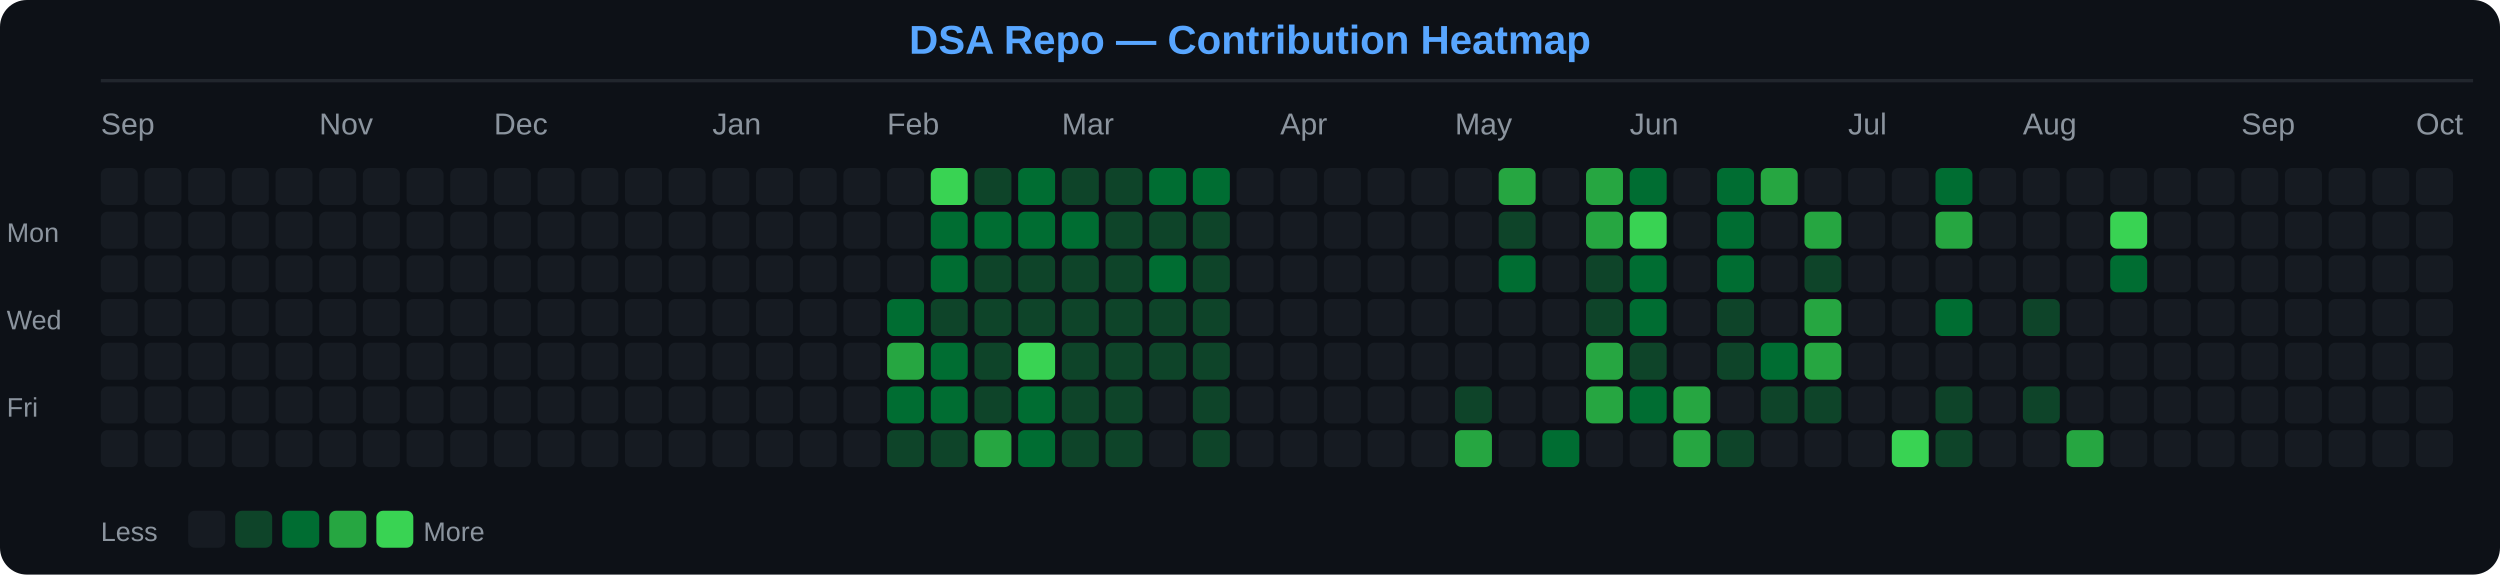
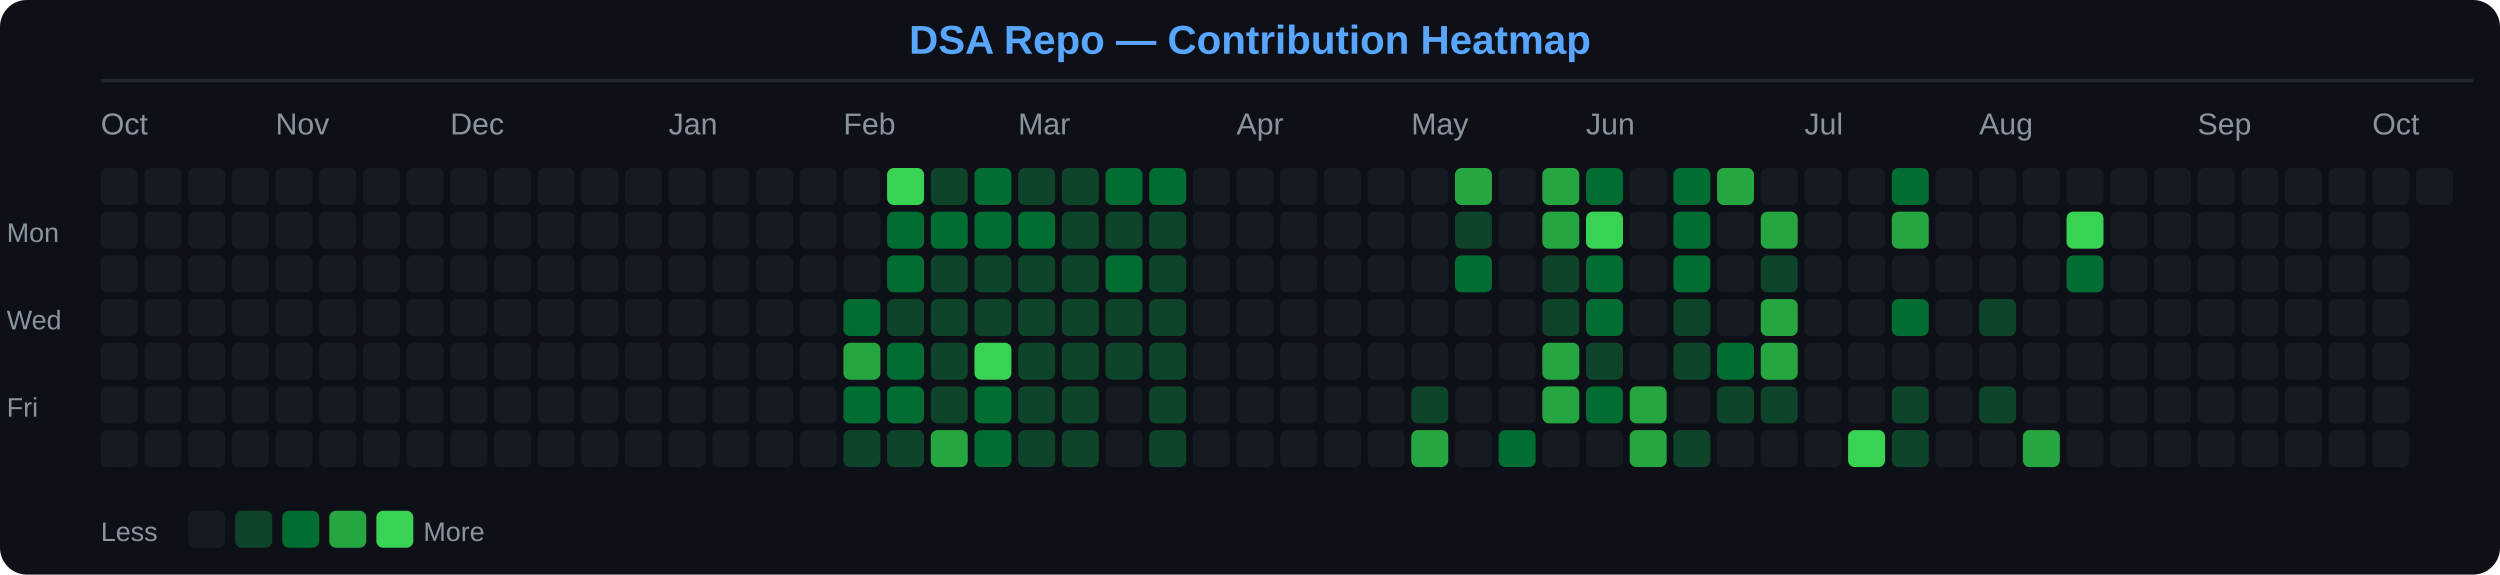
<svg xmlns="http://www.w3.org/2000/svg" width="744" height="171" viewBox="0 0 744 171">
  <rect width="744" height="171" fill="#0d1117" rx="8" />
  <text x="372" y="16" fill="#58a6ff" font-family="Arial,sans-serif" font-size="12" text-anchor="middle" font-weight="bold">DSA Repo — Contribution Heatmap</text>
  <line x1="30" y1="24" x2="736" y2="24" stroke="#21262d" stroke-width="1" />
  <text x="2" y="72" fill="#8b949e" font-family="Arial,sans-serif" font-size="8">Mon</text>
  <text x="2" y="98" fill="#8b949e" font-family="Arial,sans-serif" font-size="8">Wed</text>
  <text x="2" y="124" fill="#8b949e" font-family="Arial,sans-serif" font-size="8">Fri</text>
-   <text x="30" y="40" fill="#8b949e" font-family="Arial,sans-serif" font-size="9">Sep</text>
+   <text x="30" y="40" fill="#8b949e" font-family="Arial,sans-serif" font-size="9">Oct</text>
  <rect x="30" y="50" width="11" height="11" rx="2" fill="#161b22" />
  <rect x="30" y="63" width="11" height="11" rx="2" fill="#161b22" />
  <rect x="30" y="76" width="11" height="11" rx="2" fill="#161b22" />
  <rect x="30" y="89" width="11" height="11" rx="2" fill="#161b22" />
  <rect x="30" y="102" width="11" height="11" rx="2" fill="#161b22" />
  <rect x="30" y="115" width="11" height="11" rx="2" fill="#161b22" />
  <rect x="30" y="128" width="11" height="11" rx="2" fill="#161b22" />
  <rect x="43" y="50" width="11" height="11" rx="2" fill="#161b22" />
  <rect x="43" y="63" width="11" height="11" rx="2" fill="#161b22" />
  <rect x="43" y="76" width="11" height="11" rx="2" fill="#161b22" />
  <rect x="43" y="89" width="11" height="11" rx="2" fill="#161b22" />
  <rect x="43" y="102" width="11" height="11" rx="2" fill="#161b22" />
  <rect x="43" y="115" width="11" height="11" rx="2" fill="#161b22" />
  <rect x="43" y="128" width="11" height="11" rx="2" fill="#161b22" />
  <rect x="56" y="50" width="11" height="11" rx="2" fill="#161b22" />
  <rect x="56" y="63" width="11" height="11" rx="2" fill="#161b22" />
  <rect x="56" y="76" width="11" height="11" rx="2" fill="#161b22" />
  <rect x="56" y="89" width="11" height="11" rx="2" fill="#161b22" />
  <rect x="56" y="102" width="11" height="11" rx="2" fill="#161b22" />
  <rect x="56" y="115" width="11" height="11" rx="2" fill="#161b22" />
  <rect x="56" y="128" width="11" height="11" rx="2" fill="#161b22" />
  <rect x="69" y="50" width="11" height="11" rx="2" fill="#161b22" />
  <rect x="69" y="63" width="11" height="11" rx="2" fill="#161b22" />
  <rect x="69" y="76" width="11" height="11" rx="2" fill="#161b22" />
  <rect x="69" y="89" width="11" height="11" rx="2" fill="#161b22" />
  <rect x="69" y="102" width="11" height="11" rx="2" fill="#161b22" />
  <rect x="69" y="115" width="11" height="11" rx="2" fill="#161b22" />
  <rect x="69" y="128" width="11" height="11" rx="2" fill="#161b22" />
+   <text x="82" y="40" fill="#8b949e" font-family="Arial,sans-serif" font-size="9">Nov</text>
  <rect x="82" y="50" width="11" height="11" rx="2" fill="#161b22" />
  <rect x="82" y="63" width="11" height="11" rx="2" fill="#161b22" />
  <rect x="82" y="76" width="11" height="11" rx="2" fill="#161b22" />
  <rect x="82" y="89" width="11" height="11" rx="2" fill="#161b22" />
  <rect x="82" y="102" width="11" height="11" rx="2" fill="#161b22" />
  <rect x="82" y="115" width="11" height="11" rx="2" fill="#161b22" />
  <rect x="82" y="128" width="11" height="11" rx="2" fill="#161b22" />
-   <text x="95" y="40" fill="#8b949e" font-family="Arial,sans-serif" font-size="9">Nov</text>
  <rect x="95" y="50" width="11" height="11" rx="2" fill="#161b22" />
  <rect x="95" y="63" width="11" height="11" rx="2" fill="#161b22" />
  <rect x="95" y="76" width="11" height="11" rx="2" fill="#161b22" />
  <rect x="95" y="89" width="11" height="11" rx="2" fill="#161b22" />
  <rect x="95" y="102" width="11" height="11" rx="2" fill="#161b22" />
  <rect x="95" y="115" width="11" height="11" rx="2" fill="#161b22" />
  <rect x="95" y="128" width="11" height="11" rx="2" fill="#161b22" />
  <rect x="108" y="50" width="11" height="11" rx="2" fill="#161b22" />
  <rect x="108" y="63" width="11" height="11" rx="2" fill="#161b22" />
  <rect x="108" y="76" width="11" height="11" rx="2" fill="#161b22" />
  <rect x="108" y="89" width="11" height="11" rx="2" fill="#161b22" />
  <rect x="108" y="102" width="11" height="11" rx="2" fill="#161b22" />
  <rect x="108" y="115" width="11" height="11" rx="2" fill="#161b22" />
  <rect x="108" y="128" width="11" height="11" rx="2" fill="#161b22" />
  <rect x="121" y="50" width="11" height="11" rx="2" fill="#161b22" />
  <rect x="121" y="63" width="11" height="11" rx="2" fill="#161b22" />
  <rect x="121" y="76" width="11" height="11" rx="2" fill="#161b22" />
  <rect x="121" y="89" width="11" height="11" rx="2" fill="#161b22" />
  <rect x="121" y="102" width="11" height="11" rx="2" fill="#161b22" />
  <rect x="121" y="115" width="11" height="11" rx="2" fill="#161b22" />
  <rect x="121" y="128" width="11" height="11" rx="2" fill="#161b22" />
+   <text x="134" y="40" fill="#8b949e" font-family="Arial,sans-serif" font-size="9">Dec</text>
  <rect x="134" y="50" width="11" height="11" rx="2" fill="#161b22" />
  <rect x="134" y="63" width="11" height="11" rx="2" fill="#161b22" />
  <rect x="134" y="76" width="11" height="11" rx="2" fill="#161b22" />
  <rect x="134" y="89" width="11" height="11" rx="2" fill="#161b22" />
  <rect x="134" y="102" width="11" height="11" rx="2" fill="#161b22" />
  <rect x="134" y="115" width="11" height="11" rx="2" fill="#161b22" />
  <rect x="134" y="128" width="11" height="11" rx="2" fill="#161b22" />
-   <text x="147" y="40" fill="#8b949e" font-family="Arial,sans-serif" font-size="9">Dec</text>
  <rect x="147" y="50" width="11" height="11" rx="2" fill="#161b22" />
  <rect x="147" y="63" width="11" height="11" rx="2" fill="#161b22" />
  <rect x="147" y="76" width="11" height="11" rx="2" fill="#161b22" />
  <rect x="147" y="89" width="11" height="11" rx="2" fill="#161b22" />
  <rect x="147" y="102" width="11" height="11" rx="2" fill="#161b22" />
  <rect x="147" y="115" width="11" height="11" rx="2" fill="#161b22" />
  <rect x="147" y="128" width="11" height="11" rx="2" fill="#161b22" />
  <rect x="160" y="50" width="11" height="11" rx="2" fill="#161b22" />
  <rect x="160" y="63" width="11" height="11" rx="2" fill="#161b22" />
  <rect x="160" y="76" width="11" height="11" rx="2" fill="#161b22" />
  <rect x="160" y="89" width="11" height="11" rx="2" fill="#161b22" />
  <rect x="160" y="102" width="11" height="11" rx="2" fill="#161b22" />
  <rect x="160" y="115" width="11" height="11" rx="2" fill="#161b22" />
  <rect x="160" y="128" width="11" height="11" rx="2" fill="#161b22" />
  <rect x="173" y="50" width="11" height="11" rx="2" fill="#161b22" />
  <rect x="173" y="63" width="11" height="11" rx="2" fill="#161b22" />
  <rect x="173" y="76" width="11" height="11" rx="2" fill="#161b22" />
  <rect x="173" y="89" width="11" height="11" rx="2" fill="#161b22" />
  <rect x="173" y="102" width="11" height="11" rx="2" fill="#161b22" />
  <rect x="173" y="115" width="11" height="11" rx="2" fill="#161b22" />
  <rect x="173" y="128" width="11" height="11" rx="2" fill="#161b22" />
  <rect x="186" y="50" width="11" height="11" rx="2" fill="#161b22" />
  <rect x="186" y="63" width="11" height="11" rx="2" fill="#161b22" />
  <rect x="186" y="76" width="11" height="11" rx="2" fill="#161b22" />
  <rect x="186" y="89" width="11" height="11" rx="2" fill="#161b22" />
  <rect x="186" y="102" width="11" height="11" rx="2" fill="#161b22" />
  <rect x="186" y="115" width="11" height="11" rx="2" fill="#161b22" />
  <rect x="186" y="128" width="11" height="11" rx="2" fill="#161b22" />
+   <text x="199" y="40" fill="#8b949e" font-family="Arial,sans-serif" font-size="9">Jan</text>
  <rect x="199" y="50" width="11" height="11" rx="2" fill="#161b22" />
  <rect x="199" y="63" width="11" height="11" rx="2" fill="#161b22" />
  <rect x="199" y="76" width="11" height="11" rx="2" fill="#161b22" />
  <rect x="199" y="89" width="11" height="11" rx="2" fill="#161b22" />
  <rect x="199" y="102" width="11" height="11" rx="2" fill="#161b22" />
  <rect x="199" y="115" width="11" height="11" rx="2" fill="#161b22" />
  <rect x="199" y="128" width="11" height="11" rx="2" fill="#161b22" />
-   <text x="212" y="40" fill="#8b949e" font-family="Arial,sans-serif" font-size="9">Jan</text>
  <rect x="212" y="50" width="11" height="11" rx="2" fill="#161b22" />
  <rect x="212" y="63" width="11" height="11" rx="2" fill="#161b22" />
  <rect x="212" y="76" width="11" height="11" rx="2" fill="#161b22" />
  <rect x="212" y="89" width="11" height="11" rx="2" fill="#161b22" />
  <rect x="212" y="102" width="11" height="11" rx="2" fill="#161b22" />
  <rect x="212" y="115" width="11" height="11" rx="2" fill="#161b22" />
  <rect x="212" y="128" width="11" height="11" rx="2" fill="#161b22" />
  <rect x="225" y="50" width="11" height="11" rx="2" fill="#161b22" />
  <rect x="225" y="63" width="11" height="11" rx="2" fill="#161b22" />
  <rect x="225" y="76" width="11" height="11" rx="2" fill="#161b22" />
  <rect x="225" y="89" width="11" height="11" rx="2" fill="#161b22" />
  <rect x="225" y="102" width="11" height="11" rx="2" fill="#161b22" />
  <rect x="225" y="115" width="11" height="11" rx="2" fill="#161b22" />
  <rect x="225" y="128" width="11" height="11" rx="2" fill="#161b22" />
  <rect x="238" y="50" width="11" height="11" rx="2" fill="#161b22" />
  <rect x="238" y="63" width="11" height="11" rx="2" fill="#161b22" />
  <rect x="238" y="76" width="11" height="11" rx="2" fill="#161b22" />
  <rect x="238" y="89" width="11" height="11" rx="2" fill="#161b22" />
  <rect x="238" y="102" width="11" height="11" rx="2" fill="#161b22" />
  <rect x="238" y="115" width="11" height="11" rx="2" fill="#161b22" />
  <rect x="238" y="128" width="11" height="11" rx="2" fill="#161b22" />
+   <text x="251" y="40" fill="#8b949e" font-family="Arial,sans-serif" font-size="9">Feb</text>
  <rect x="251" y="50" width="11" height="11" rx="2" fill="#161b22" />
  <rect x="251" y="63" width="11" height="11" rx="2" fill="#161b22" />
  <rect x="251" y="76" width="11" height="11" rx="2" fill="#161b22" />
-   <rect x="251" y="89" width="11" height="11" rx="2" fill="#161b22" />
-   <rect x="251" y="102" width="11" height="11" rx="2" fill="#161b22" />
-   <rect x="251" y="115" width="11" height="11" rx="2" fill="#161b22" />
-   <rect x="251" y="128" width="11" height="11" rx="2" fill="#161b22" />
-   <text x="264" y="40" fill="#8b949e" font-family="Arial,sans-serif" font-size="9">Feb</text>
-   <rect x="264" y="50" width="11" height="11" rx="2" fill="#161b22" />
-   <rect x="264" y="63" width="11" height="11" rx="2" fill="#161b22" />
-   <rect x="264" y="76" width="11" height="11" rx="2" fill="#161b22" />
-   <rect x="264" y="89" width="11" height="11" rx="2" fill="#006d32" />
-   <rect x="264" y="102" width="11" height="11" rx="2" fill="#26a641" />
+   <rect x="251" y="89" width="11" height="11" rx="2" fill="#006d32" />
+   <rect x="251" y="102" width="11" height="11" rx="2" fill="#26a641" />
+   <rect x="251" y="115" width="11" height="11" rx="2" fill="#006d32" />
+   <rect x="251" y="128" width="11" height="11" rx="2" fill="#0e4429" />
+   <rect x="264" y="50" width="11" height="11" rx="2" fill="#39d353" />
+   <rect x="264" y="63" width="11" height="11" rx="2" fill="#006d32" />
+   <rect x="264" y="76" width="11" height="11" rx="2" fill="#006d32" />
+   <rect x="264" y="89" width="11" height="11" rx="2" fill="#0e4429" />
+   <rect x="264" y="102" width="11" height="11" rx="2" fill="#006d32" />
  <rect x="264" y="115" width="11" height="11" rx="2" fill="#006d32" />
  <rect x="264" y="128" width="11" height="11" rx="2" fill="#0e4429" />
-   <rect x="277" y="50" width="11" height="11" rx="2" fill="#39d353" />
+   <rect x="277" y="50" width="11" height="11" rx="2" fill="#0e4429" />
  <rect x="277" y="63" width="11" height="11" rx="2" fill="#006d32" />
-   <rect x="277" y="76" width="11" height="11" rx="2" fill="#006d32" />
+   <rect x="277" y="76" width="11" height="11" rx="2" fill="#0e4429" />
  <rect x="277" y="89" width="11" height="11" rx="2" fill="#0e4429" />
-   <rect x="277" y="102" width="11" height="11" rx="2" fill="#006d32" />
-   <rect x="277" y="115" width="11" height="11" rx="2" fill="#006d32" />
-   <rect x="277" y="128" width="11" height="11" rx="2" fill="#0e4429" />
-   <rect x="290" y="50" width="11" height="11" rx="2" fill="#0e4429" />
+   <rect x="277" y="102" width="11" height="11" rx="2" fill="#0e4429" />
+   <rect x="277" y="115" width="11" height="11" rx="2" fill="#0e4429" />
+   <rect x="277" y="128" width="11" height="11" rx="2" fill="#26a641" />
+   <rect x="290" y="50" width="11" height="11" rx="2" fill="#006d32" />
  <rect x="290" y="63" width="11" height="11" rx="2" fill="#006d32" />
  <rect x="290" y="76" width="11" height="11" rx="2" fill="#0e4429" />
  <rect x="290" y="89" width="11" height="11" rx="2" fill="#0e4429" />
-   <rect x="290" y="102" width="11" height="11" rx="2" fill="#0e4429" />
-   <rect x="290" y="115" width="11" height="11" rx="2" fill="#0e4429" />
-   <rect x="290" y="128" width="11" height="11" rx="2" fill="#26a641" />
-   <rect x="303" y="50" width="11" height="11" rx="2" fill="#006d32" />
+   <rect x="290" y="102" width="11" height="11" rx="2" fill="#39d353" />
+   <rect x="290" y="115" width="11" height="11" rx="2" fill="#006d32" />
+   <rect x="290" y="128" width="11" height="11" rx="2" fill="#006d32" />
+   <text x="303" y="40" fill="#8b949e" font-family="Arial,sans-serif" font-size="9">Mar</text>
+   <rect x="303" y="50" width="11" height="11" rx="2" fill="#0e4429" />
  <rect x="303" y="63" width="11" height="11" rx="2" fill="#006d32" />
  <rect x="303" y="76" width="11" height="11" rx="2" fill="#0e4429" />
  <rect x="303" y="89" width="11" height="11" rx="2" fill="#0e4429" />
-   <rect x="303" y="102" width="11" height="11" rx="2" fill="#39d353" />
-   <rect x="303" y="115" width="11" height="11" rx="2" fill="#006d32" />
-   <rect x="303" y="128" width="11" height="11" rx="2" fill="#006d32" />
-   <text x="316" y="40" fill="#8b949e" font-family="Arial,sans-serif" font-size="9">Mar</text>
+   <rect x="303" y="102" width="11" height="11" rx="2" fill="#0e4429" />
+   <rect x="303" y="115" width="11" height="11" rx="2" fill="#0e4429" />
+   <rect x="303" y="128" width="11" height="11" rx="2" fill="#0e4429" />
  <rect x="316" y="50" width="11" height="11" rx="2" fill="#0e4429" />
-   <rect x="316" y="63" width="11" height="11" rx="2" fill="#006d32" />
+   <rect x="316" y="63" width="11" height="11" rx="2" fill="#0e4429" />
  <rect x="316" y="76" width="11" height="11" rx="2" fill="#0e4429" />
  <rect x="316" y="89" width="11" height="11" rx="2" fill="#0e4429" />
  <rect x="316" y="102" width="11" height="11" rx="2" fill="#0e4429" />
  <rect x="316" y="115" width="11" height="11" rx="2" fill="#0e4429" />
  <rect x="316" y="128" width="11" height="11" rx="2" fill="#0e4429" />
-   <rect x="329" y="50" width="11" height="11" rx="2" fill="#0e4429" />
+   <rect x="329" y="50" width="11" height="11" rx="2" fill="#006d32" />
  <rect x="329" y="63" width="11" height="11" rx="2" fill="#0e4429" />
-   <rect x="329" y="76" width="11" height="11" rx="2" fill="#0e4429" />
+   <rect x="329" y="76" width="11" height="11" rx="2" fill="#006d32" />
  <rect x="329" y="89" width="11" height="11" rx="2" fill="#0e4429" />
  <rect x="329" y="102" width="11" height="11" rx="2" fill="#0e4429" />
-   <rect x="329" y="115" width="11" height="11" rx="2" fill="#0e4429" />
-   <rect x="329" y="128" width="11" height="11" rx="2" fill="#0e4429" />
+   <rect x="329" y="115" width="11" height="11" rx="2" fill="#161b22" />
+   <rect x="329" y="128" width="11" height="11" rx="2" fill="#161b22" />
  <rect x="342" y="50" width="11" height="11" rx="2" fill="#006d32" />
  <rect x="342" y="63" width="11" height="11" rx="2" fill="#0e4429" />
-   <rect x="342" y="76" width="11" height="11" rx="2" fill="#006d32" />
+   <rect x="342" y="76" width="11" height="11" rx="2" fill="#0e4429" />
  <rect x="342" y="89" width="11" height="11" rx="2" fill="#0e4429" />
  <rect x="342" y="102" width="11" height="11" rx="2" fill="#0e4429" />
-   <rect x="342" y="115" width="11" height="11" rx="2" fill="#161b22" />
-   <rect x="342" y="128" width="11" height="11" rx="2" fill="#161b22" />
-   <rect x="355" y="50" width="11" height="11" rx="2" fill="#006d32" />
-   <rect x="355" y="63" width="11" height="11" rx="2" fill="#0e4429" />
-   <rect x="355" y="76" width="11" height="11" rx="2" fill="#0e4429" />
-   <rect x="355" y="89" width="11" height="11" rx="2" fill="#0e4429" />
-   <rect x="355" y="102" width="11" height="11" rx="2" fill="#0e4429" />
-   <rect x="355" y="115" width="11" height="11" rx="2" fill="#0e4429" />
-   <rect x="355" y="128" width="11" height="11" rx="2" fill="#0e4429" />
+   <rect x="342" y="115" width="11" height="11" rx="2" fill="#0e4429" />
+   <rect x="342" y="128" width="11" height="11" rx="2" fill="#0e4429" />
+   <rect x="355" y="50" width="11" height="11" rx="2" fill="#161b22" />
+   <rect x="355" y="63" width="11" height="11" rx="2" fill="#161b22" />
+   <rect x="355" y="76" width="11" height="11" rx="2" fill="#161b22" />
+   <rect x="355" y="89" width="11" height="11" rx="2" fill="#161b22" />
+   <rect x="355" y="102" width="11" height="11" rx="2" fill="#161b22" />
+   <rect x="355" y="115" width="11" height="11" rx="2" fill="#161b22" />
+   <rect x="355" y="128" width="11" height="11" rx="2" fill="#161b22" />
+   <text x="368" y="40" fill="#8b949e" font-family="Arial,sans-serif" font-size="9">Apr</text>
  <rect x="368" y="50" width="11" height="11" rx="2" fill="#161b22" />
  <rect x="368" y="63" width="11" height="11" rx="2" fill="#161b22" />
  <rect x="368" y="76" width="11" height="11" rx="2" fill="#161b22" />
  <rect x="368" y="89" width="11" height="11" rx="2" fill="#161b22" />
  <rect x="368" y="102" width="11" height="11" rx="2" fill="#161b22" />
  <rect x="368" y="115" width="11" height="11" rx="2" fill="#161b22" />
  <rect x="368" y="128" width="11" height="11" rx="2" fill="#161b22" />
-   <text x="381" y="40" fill="#8b949e" font-family="Arial,sans-serif" font-size="9">Apr</text>
  <rect x="381" y="50" width="11" height="11" rx="2" fill="#161b22" />
  <rect x="381" y="63" width="11" height="11" rx="2" fill="#161b22" />
  <rect x="381" y="76" width="11" height="11" rx="2" fill="#161b22" />
  <rect x="381" y="89" width="11" height="11" rx="2" fill="#161b22" />
  <rect x="381" y="102" width="11" height="11" rx="2" fill="#161b22" />
  <rect x="381" y="115" width="11" height="11" rx="2" fill="#161b22" />
  <rect x="381" y="128" width="11" height="11" rx="2" fill="#161b22" />
  <rect x="394" y="50" width="11" height="11" rx="2" fill="#161b22" />
  <rect x="394" y="63" width="11" height="11" rx="2" fill="#161b22" />
  <rect x="394" y="76" width="11" height="11" rx="2" fill="#161b22" />
  <rect x="394" y="89" width="11" height="11" rx="2" fill="#161b22" />
  <rect x="394" y="102" width="11" height="11" rx="2" fill="#161b22" />
  <rect x="394" y="115" width="11" height="11" rx="2" fill="#161b22" />
  <rect x="394" y="128" width="11" height="11" rx="2" fill="#161b22" />
  <rect x="407" y="50" width="11" height="11" rx="2" fill="#161b22" />
  <rect x="407" y="63" width="11" height="11" rx="2" fill="#161b22" />
  <rect x="407" y="76" width="11" height="11" rx="2" fill="#161b22" />
  <rect x="407" y="89" width="11" height="11" rx="2" fill="#161b22" />
  <rect x="407" y="102" width="11" height="11" rx="2" fill="#161b22" />
  <rect x="407" y="115" width="11" height="11" rx="2" fill="#161b22" />
  <rect x="407" y="128" width="11" height="11" rx="2" fill="#161b22" />
+   <text x="420" y="40" fill="#8b949e" font-family="Arial,sans-serif" font-size="9">May</text>
  <rect x="420" y="50" width="11" height="11" rx="2" fill="#161b22" />
  <rect x="420" y="63" width="11" height="11" rx="2" fill="#161b22" />
  <rect x="420" y="76" width="11" height="11" rx="2" fill="#161b22" />
  <rect x="420" y="89" width="11" height="11" rx="2" fill="#161b22" />
  <rect x="420" y="102" width="11" height="11" rx="2" fill="#161b22" />
-   <rect x="420" y="115" width="11" height="11" rx="2" fill="#161b22" />
-   <rect x="420" y="128" width="11" height="11" rx="2" fill="#161b22" />
-   <text x="433" y="40" fill="#8b949e" font-family="Arial,sans-serif" font-size="9">May</text>
-   <rect x="433" y="50" width="11" height="11" rx="2" fill="#161b22" />
-   <rect x="433" y="63" width="11" height="11" rx="2" fill="#161b22" />
-   <rect x="433" y="76" width="11" height="11" rx="2" fill="#161b22" />
+   <rect x="420" y="115" width="11" height="11" rx="2" fill="#0e4429" />
+   <rect x="420" y="128" width="11" height="11" rx="2" fill="#26a641" />
+   <rect x="433" y="50" width="11" height="11" rx="2" fill="#26a641" />
+   <rect x="433" y="63" width="11" height="11" rx="2" fill="#0e4429" />
+   <rect x="433" y="76" width="11" height="11" rx="2" fill="#006d32" />
  <rect x="433" y="89" width="11" height="11" rx="2" fill="#161b22" />
  <rect x="433" y="102" width="11" height="11" rx="2" fill="#161b22" />
-   <rect x="433" y="115" width="11" height="11" rx="2" fill="#0e4429" />
-   <rect x="433" y="128" width="11" height="11" rx="2" fill="#26a641" />
-   <rect x="446" y="50" width="11" height="11" rx="2" fill="#26a641" />
-   <rect x="446" y="63" width="11" height="11" rx="2" fill="#0e4429" />
-   <rect x="446" y="76" width="11" height="11" rx="2" fill="#006d32" />
+   <rect x="433" y="115" width="11" height="11" rx="2" fill="#161b22" />
+   <rect x="433" y="128" width="11" height="11" rx="2" fill="#161b22" />
+   <rect x="446" y="50" width="11" height="11" rx="2" fill="#161b22" />
+   <rect x="446" y="63" width="11" height="11" rx="2" fill="#161b22" />
+   <rect x="446" y="76" width="11" height="11" rx="2" fill="#161b22" />
  <rect x="446" y="89" width="11" height="11" rx="2" fill="#161b22" />
  <rect x="446" y="102" width="11" height="11" rx="2" fill="#161b22" />
  <rect x="446" y="115" width="11" height="11" rx="2" fill="#161b22" />
-   <rect x="446" y="128" width="11" height="11" rx="2" fill="#161b22" />
-   <rect x="459" y="50" width="11" height="11" rx="2" fill="#161b22" />
-   <rect x="459" y="63" width="11" height="11" rx="2" fill="#161b22" />
-   <rect x="459" y="76" width="11" height="11" rx="2" fill="#161b22" />
-   <rect x="459" y="89" width="11" height="11" rx="2" fill="#161b22" />
-   <rect x="459" y="102" width="11" height="11" rx="2" fill="#161b22" />
-   <rect x="459" y="115" width="11" height="11" rx="2" fill="#161b22" />
-   <rect x="459" y="128" width="11" height="11" rx="2" fill="#006d32" />
-   <rect x="472" y="50" width="11" height="11" rx="2" fill="#26a641" />
-   <rect x="472" y="63" width="11" height="11" rx="2" fill="#26a641" />
-   <rect x="472" y="76" width="11" height="11" rx="2" fill="#0e4429" />
-   <rect x="472" y="89" width="11" height="11" rx="2" fill="#0e4429" />
-   <rect x="472" y="102" width="11" height="11" rx="2" fill="#26a641" />
-   <rect x="472" y="115" width="11" height="11" rx="2" fill="#26a641" />
+   <rect x="446" y="128" width="11" height="11" rx="2" fill="#006d32" />
+   <rect x="459" y="50" width="11" height="11" rx="2" fill="#26a641" />
+   <rect x="459" y="63" width="11" height="11" rx="2" fill="#26a641" />
+   <rect x="459" y="76" width="11" height="11" rx="2" fill="#0e4429" />
+   <rect x="459" y="89" width="11" height="11" rx="2" fill="#0e4429" />
+   <rect x="459" y="102" width="11" height="11" rx="2" fill="#26a641" />
+   <rect x="459" y="115" width="11" height="11" rx="2" fill="#26a641" />
+   <rect x="459" y="128" width="11" height="11" rx="2" fill="#161b22" />
+   <text x="472" y="40" fill="#8b949e" font-family="Arial,sans-serif" font-size="9">Jun</text>
+   <rect x="472" y="50" width="11" height="11" rx="2" fill="#006d32" />
+   <rect x="472" y="63" width="11" height="11" rx="2" fill="#39d353" />
+   <rect x="472" y="76" width="11" height="11" rx="2" fill="#006d32" />
+   <rect x="472" y="89" width="11" height="11" rx="2" fill="#006d32" />
+   <rect x="472" y="102" width="11" height="11" rx="2" fill="#0e4429" />
+   <rect x="472" y="115" width="11" height="11" rx="2" fill="#006d32" />
  <rect x="472" y="128" width="11" height="11" rx="2" fill="#161b22" />
-   <text x="485" y="40" fill="#8b949e" font-family="Arial,sans-serif" font-size="9">Jun</text>
-   <rect x="485" y="50" width="11" height="11" rx="2" fill="#006d32" />
-   <rect x="485" y="63" width="11" height="11" rx="2" fill="#39d353" />
-   <rect x="485" y="76" width="11" height="11" rx="2" fill="#006d32" />
-   <rect x="485" y="89" width="11" height="11" rx="2" fill="#006d32" />
-   <rect x="485" y="102" width="11" height="11" rx="2" fill="#0e4429" />
-   <rect x="485" y="115" width="11" height="11" rx="2" fill="#006d32" />
-   <rect x="485" y="128" width="11" height="11" rx="2" fill="#161b22" />
-   <rect x="498" y="50" width="11" height="11" rx="2" fill="#161b22" />
-   <rect x="498" y="63" width="11" height="11" rx="2" fill="#161b22" />
-   <rect x="498" y="76" width="11" height="11" rx="2" fill="#161b22" />
-   <rect x="498" y="89" width="11" height="11" rx="2" fill="#161b22" />
-   <rect x="498" y="102" width="11" height="11" rx="2" fill="#161b22" />
-   <rect x="498" y="115" width="11" height="11" rx="2" fill="#26a641" />
-   <rect x="498" y="128" width="11" height="11" rx="2" fill="#26a641" />
-   <rect x="511" y="50" width="11" height="11" rx="2" fill="#006d32" />
-   <rect x="511" y="63" width="11" height="11" rx="2" fill="#006d32" />
-   <rect x="511" y="76" width="11" height="11" rx="2" fill="#006d32" />
-   <rect x="511" y="89" width="11" height="11" rx="2" fill="#0e4429" />
-   <rect x="511" y="102" width="11" height="11" rx="2" fill="#0e4429" />
-   <rect x="511" y="115" width="11" height="11" rx="2" fill="#161b22" />
-   <rect x="511" y="128" width="11" height="11" rx="2" fill="#0e4429" />
-   <rect x="524" y="50" width="11" height="11" rx="2" fill="#26a641" />
-   <rect x="524" y="63" width="11" height="11" rx="2" fill="#161b22" />
-   <rect x="524" y="76" width="11" height="11" rx="2" fill="#161b22" />
-   <rect x="524" y="89" width="11" height="11" rx="2" fill="#161b22" />
-   <rect x="524" y="102" width="11" height="11" rx="2" fill="#006d32" />
+   <rect x="485" y="50" width="11" height="11" rx="2" fill="#161b22" />
+   <rect x="485" y="63" width="11" height="11" rx="2" fill="#161b22" />
+   <rect x="485" y="76" width="11" height="11" rx="2" fill="#161b22" />
+   <rect x="485" y="89" width="11" height="11" rx="2" fill="#161b22" />
+   <rect x="485" y="102" width="11" height="11" rx="2" fill="#161b22" />
+   <rect x="485" y="115" width="11" height="11" rx="2" fill="#26a641" />
+   <rect x="485" y="128" width="11" height="11" rx="2" fill="#26a641" />
+   <rect x="498" y="50" width="11" height="11" rx="2" fill="#006d32" />
+   <rect x="498" y="63" width="11" height="11" rx="2" fill="#006d32" />
+   <rect x="498" y="76" width="11" height="11" rx="2" fill="#006d32" />
+   <rect x="498" y="89" width="11" height="11" rx="2" fill="#0e4429" />
+   <rect x="498" y="102" width="11" height="11" rx="2" fill="#0e4429" />
+   <rect x="498" y="115" width="11" height="11" rx="2" fill="#161b22" />
+   <rect x="498" y="128" width="11" height="11" rx="2" fill="#0e4429" />
+   <rect x="511" y="50" width="11" height="11" rx="2" fill="#26a641" />
+   <rect x="511" y="63" width="11" height="11" rx="2" fill="#161b22" />
+   <rect x="511" y="76" width="11" height="11" rx="2" fill="#161b22" />
+   <rect x="511" y="89" width="11" height="11" rx="2" fill="#161b22" />
+   <rect x="511" y="102" width="11" height="11" rx="2" fill="#006d32" />
+   <rect x="511" y="115" width="11" height="11" rx="2" fill="#0e4429" />
+   <rect x="511" y="128" width="11" height="11" rx="2" fill="#161b22" />
+   <rect x="524" y="50" width="11" height="11" rx="2" fill="#161b22" />
+   <rect x="524" y="63" width="11" height="11" rx="2" fill="#26a641" />
+   <rect x="524" y="76" width="11" height="11" rx="2" fill="#0e4429" />
+   <rect x="524" y="89" width="11" height="11" rx="2" fill="#26a641" />
+   <rect x="524" y="102" width="11" height="11" rx="2" fill="#26a641" />
  <rect x="524" y="115" width="11" height="11" rx="2" fill="#0e4429" />
  <rect x="524" y="128" width="11" height="11" rx="2" fill="#161b22" />
+   <text x="537" y="40" fill="#8b949e" font-family="Arial,sans-serif" font-size="9">Jul</text>
  <rect x="537" y="50" width="11" height="11" rx="2" fill="#161b22" />
-   <rect x="537" y="63" width="11" height="11" rx="2" fill="#26a641" />
-   <rect x="537" y="76" width="11" height="11" rx="2" fill="#0e4429" />
-   <rect x="537" y="89" width="11" height="11" rx="2" fill="#26a641" />
-   <rect x="537" y="102" width="11" height="11" rx="2" fill="#26a641" />
-   <rect x="537" y="115" width="11" height="11" rx="2" fill="#0e4429" />
+   <rect x="537" y="63" width="11" height="11" rx="2" fill="#161b22" />
+   <rect x="537" y="76" width="11" height="11" rx="2" fill="#161b22" />
+   <rect x="537" y="89" width="11" height="11" rx="2" fill="#161b22" />
+   <rect x="537" y="102" width="11" height="11" rx="2" fill="#161b22" />
+   <rect x="537" y="115" width="11" height="11" rx="2" fill="#161b22" />
  <rect x="537" y="128" width="11" height="11" rx="2" fill="#161b22" />
-   <text x="550" y="40" fill="#8b949e" font-family="Arial,sans-serif" font-size="9">Jul</text>
  <rect x="550" y="50" width="11" height="11" rx="2" fill="#161b22" />
  <rect x="550" y="63" width="11" height="11" rx="2" fill="#161b22" />
  <rect x="550" y="76" width="11" height="11" rx="2" fill="#161b22" />
  <rect x="550" y="89" width="11" height="11" rx="2" fill="#161b22" />
  <rect x="550" y="102" width="11" height="11" rx="2" fill="#161b22" />
  <rect x="550" y="115" width="11" height="11" rx="2" fill="#161b22" />
-   <rect x="550" y="128" width="11" height="11" rx="2" fill="#161b22" />
-   <rect x="563" y="50" width="11" height="11" rx="2" fill="#161b22" />
-   <rect x="563" y="63" width="11" height="11" rx="2" fill="#161b22" />
+   <rect x="550" y="128" width="11" height="11" rx="2" fill="#39d353" />
+   <rect x="563" y="50" width="11" height="11" rx="2" fill="#006d32" />
+   <rect x="563" y="63" width="11" height="11" rx="2" fill="#26a641" />
  <rect x="563" y="76" width="11" height="11" rx="2" fill="#161b22" />
-   <rect x="563" y="89" width="11" height="11" rx="2" fill="#161b22" />
+   <rect x="563" y="89" width="11" height="11" rx="2" fill="#006d32" />
  <rect x="563" y="102" width="11" height="11" rx="2" fill="#161b22" />
-   <rect x="563" y="115" width="11" height="11" rx="2" fill="#161b22" />
-   <rect x="563" y="128" width="11" height="11" rx="2" fill="#39d353" />
-   <rect x="576" y="50" width="11" height="11" rx="2" fill="#006d32" />
-   <rect x="576" y="63" width="11" height="11" rx="2" fill="#26a641" />
+   <rect x="563" y="115" width="11" height="11" rx="2" fill="#0e4429" />
+   <rect x="563" y="128" width="11" height="11" rx="2" fill="#0e4429" />
+   <rect x="576" y="50" width="11" height="11" rx="2" fill="#161b22" />
+   <rect x="576" y="63" width="11" height="11" rx="2" fill="#161b22" />
  <rect x="576" y="76" width="11" height="11" rx="2" fill="#161b22" />
-   <rect x="576" y="89" width="11" height="11" rx="2" fill="#006d32" />
+   <rect x="576" y="89" width="11" height="11" rx="2" fill="#161b22" />
  <rect x="576" y="102" width="11" height="11" rx="2" fill="#161b22" />
-   <rect x="576" y="115" width="11" height="11" rx="2" fill="#0e4429" />
-   <rect x="576" y="128" width="11" height="11" rx="2" fill="#0e4429" />
+   <rect x="576" y="115" width="11" height="11" rx="2" fill="#161b22" />
+   <rect x="576" y="128" width="11" height="11" rx="2" fill="#161b22" />
+   <text x="589" y="40" fill="#8b949e" font-family="Arial,sans-serif" font-size="9">Aug</text>
  <rect x="589" y="50" width="11" height="11" rx="2" fill="#161b22" />
  <rect x="589" y="63" width="11" height="11" rx="2" fill="#161b22" />
  <rect x="589" y="76" width="11" height="11" rx="2" fill="#161b22" />
-   <rect x="589" y="89" width="11" height="11" rx="2" fill="#161b22" />
+   <rect x="589" y="89" width="11" height="11" rx="2" fill="#0e4429" />
  <rect x="589" y="102" width="11" height="11" rx="2" fill="#161b22" />
-   <rect x="589" y="115" width="11" height="11" rx="2" fill="#161b22" />
+   <rect x="589" y="115" width="11" height="11" rx="2" fill="#0e4429" />
  <rect x="589" y="128" width="11" height="11" rx="2" fill="#161b22" />
-   <text x="602" y="40" fill="#8b949e" font-family="Arial,sans-serif" font-size="9">Aug</text>
  <rect x="602" y="50" width="11" height="11" rx="2" fill="#161b22" />
  <rect x="602" y="63" width="11" height="11" rx="2" fill="#161b22" />
  <rect x="602" y="76" width="11" height="11" rx="2" fill="#161b22" />
-   <rect x="602" y="89" width="11" height="11" rx="2" fill="#0e4429" />
+   <rect x="602" y="89" width="11" height="11" rx="2" fill="#161b22" />
  <rect x="602" y="102" width="11" height="11" rx="2" fill="#161b22" />
-   <rect x="602" y="115" width="11" height="11" rx="2" fill="#0e4429" />
-   <rect x="602" y="128" width="11" height="11" rx="2" fill="#161b22" />
+   <rect x="602" y="115" width="11" height="11" rx="2" fill="#161b22" />
+   <rect x="602" y="128" width="11" height="11" rx="2" fill="#26a641" />
  <rect x="615" y="50" width="11" height="11" rx="2" fill="#161b22" />
-   <rect x="615" y="63" width="11" height="11" rx="2" fill="#161b22" />
-   <rect x="615" y="76" width="11" height="11" rx="2" fill="#161b22" />
+   <rect x="615" y="63" width="11" height="11" rx="2" fill="#39d353" />
+   <rect x="615" y="76" width="11" height="11" rx="2" fill="#006d32" />
  <rect x="615" y="89" width="11" height="11" rx="2" fill="#161b22" />
  <rect x="615" y="102" width="11" height="11" rx="2" fill="#161b22" />
  <rect x="615" y="115" width="11" height="11" rx="2" fill="#161b22" />
-   <rect x="615" y="128" width="11" height="11" rx="2" fill="#26a641" />
+   <rect x="615" y="128" width="11" height="11" rx="2" fill="#161b22" />
  <rect x="628" y="50" width="11" height="11" rx="2" fill="#161b22" />
-   <rect x="628" y="63" width="11" height="11" rx="2" fill="#39d353" />
-   <rect x="628" y="76" width="11" height="11" rx="2" fill="#006d32" />
+   <rect x="628" y="63" width="11" height="11" rx="2" fill="#161b22" />
+   <rect x="628" y="76" width="11" height="11" rx="2" fill="#161b22" />
  <rect x="628" y="89" width="11" height="11" rx="2" fill="#161b22" />
  <rect x="628" y="102" width="11" height="11" rx="2" fill="#161b22" />
  <rect x="628" y="115" width="11" height="11" rx="2" fill="#161b22" />
  <rect x="628" y="128" width="11" height="11" rx="2" fill="#161b22" />
  <rect x="641" y="50" width="11" height="11" rx="2" fill="#161b22" />
  <rect x="641" y="63" width="11" height="11" rx="2" fill="#161b22" />
  <rect x="641" y="76" width="11" height="11" rx="2" fill="#161b22" />
  <rect x="641" y="89" width="11" height="11" rx="2" fill="#161b22" />
  <rect x="641" y="102" width="11" height="11" rx="2" fill="#161b22" />
  <rect x="641" y="115" width="11" height="11" rx="2" fill="#161b22" />
  <rect x="641" y="128" width="11" height="11" rx="2" fill="#161b22" />
+   <text x="654" y="40" fill="#8b949e" font-family="Arial,sans-serif" font-size="9">Sep</text>
  <rect x="654" y="50" width="11" height="11" rx="2" fill="#161b22" />
  <rect x="654" y="63" width="11" height="11" rx="2" fill="#161b22" />
  <rect x="654" y="76" width="11" height="11" rx="2" fill="#161b22" />
  <rect x="654" y="89" width="11" height="11" rx="2" fill="#161b22" />
  <rect x="654" y="102" width="11" height="11" rx="2" fill="#161b22" />
  <rect x="654" y="115" width="11" height="11" rx="2" fill="#161b22" />
  <rect x="654" y="128" width="11" height="11" rx="2" fill="#161b22" />
-   <text x="667" y="40" fill="#8b949e" font-family="Arial,sans-serif" font-size="9">Sep</text>
  <rect x="667" y="50" width="11" height="11" rx="2" fill="#161b22" />
  <rect x="667" y="63" width="11" height="11" rx="2" fill="#161b22" />
  <rect x="667" y="76" width="11" height="11" rx="2" fill="#161b22" />
  <rect x="667" y="89" width="11" height="11" rx="2" fill="#161b22" />
  <rect x="667" y="102" width="11" height="11" rx="2" fill="#161b22" />
  <rect x="667" y="115" width="11" height="11" rx="2" fill="#161b22" />
  <rect x="667" y="128" width="11" height="11" rx="2" fill="#161b22" />
  <rect x="680" y="50" width="11" height="11" rx="2" fill="#161b22" />
  <rect x="680" y="63" width="11" height="11" rx="2" fill="#161b22" />
  <rect x="680" y="76" width="11" height="11" rx="2" fill="#161b22" />
  <rect x="680" y="89" width="11" height="11" rx="2" fill="#161b22" />
  <rect x="680" y="102" width="11" height="11" rx="2" fill="#161b22" />
  <rect x="680" y="115" width="11" height="11" rx="2" fill="#161b22" />
  <rect x="680" y="128" width="11" height="11" rx="2" fill="#161b22" />
  <rect x="693" y="50" width="11" height="11" rx="2" fill="#161b22" />
  <rect x="693" y="63" width="11" height="11" rx="2" fill="#161b22" />
  <rect x="693" y="76" width="11" height="11" rx="2" fill="#161b22" />
  <rect x="693" y="89" width="11" height="11" rx="2" fill="#161b22" />
  <rect x="693" y="102" width="11" height="11" rx="2" fill="#161b22" />
  <rect x="693" y="115" width="11" height="11" rx="2" fill="#161b22" />
  <rect x="693" y="128" width="11" height="11" rx="2" fill="#161b22" />
+   <text x="706" y="40" fill="#8b949e" font-family="Arial,sans-serif" font-size="9">Oct</text>
  <rect x="706" y="50" width="11" height="11" rx="2" fill="#161b22" />
  <rect x="706" y="63" width="11" height="11" rx="2" fill="#161b22" />
  <rect x="706" y="76" width="11" height="11" rx="2" fill="#161b22" />
  <rect x="706" y="89" width="11" height="11" rx="2" fill="#161b22" />
  <rect x="706" y="102" width="11" height="11" rx="2" fill="#161b22" />
  <rect x="706" y="115" width="11" height="11" rx="2" fill="#161b22" />
  <rect x="706" y="128" width="11" height="11" rx="2" fill="#161b22" />
-   <text x="719" y="40" fill="#8b949e" font-family="Arial,sans-serif" font-size="9">Oct</text>
  <rect x="719" y="50" width="11" height="11" rx="2" fill="#161b22" />
-   <rect x="719" y="63" width="11" height="11" rx="2" fill="#161b22" />
-   <rect x="719" y="76" width="11" height="11" rx="2" fill="#161b22" />
-   <rect x="719" y="89" width="11" height="11" rx="2" fill="#161b22" />
-   <rect x="719" y="102" width="11" height="11" rx="2" fill="#161b22" />
-   <rect x="719" y="115" width="11" height="11" rx="2" fill="#161b22" />
-   <rect x="719" y="128" width="11" height="11" rx="2" fill="#161b22" />
  <text x="30" y="161" fill="#8b949e" font-family="Arial,sans-serif" font-size="8">Less</text>
  <rect x="56" y="152" width="11" height="11" rx="2" fill="#161b22" />
  <rect x="70" y="152" width="11" height="11" rx="2" fill="#0e4429" />
  <rect x="84" y="152" width="11" height="11" rx="2" fill="#006d32" />
  <rect x="98" y="152" width="11" height="11" rx="2" fill="#26a641" />
  <rect x="112" y="152" width="11" height="11" rx="2" fill="#39d353" />
  <text x="126" y="161" fill="#8b949e" font-family="Arial,sans-serif" font-size="8">More</text>
</svg>
